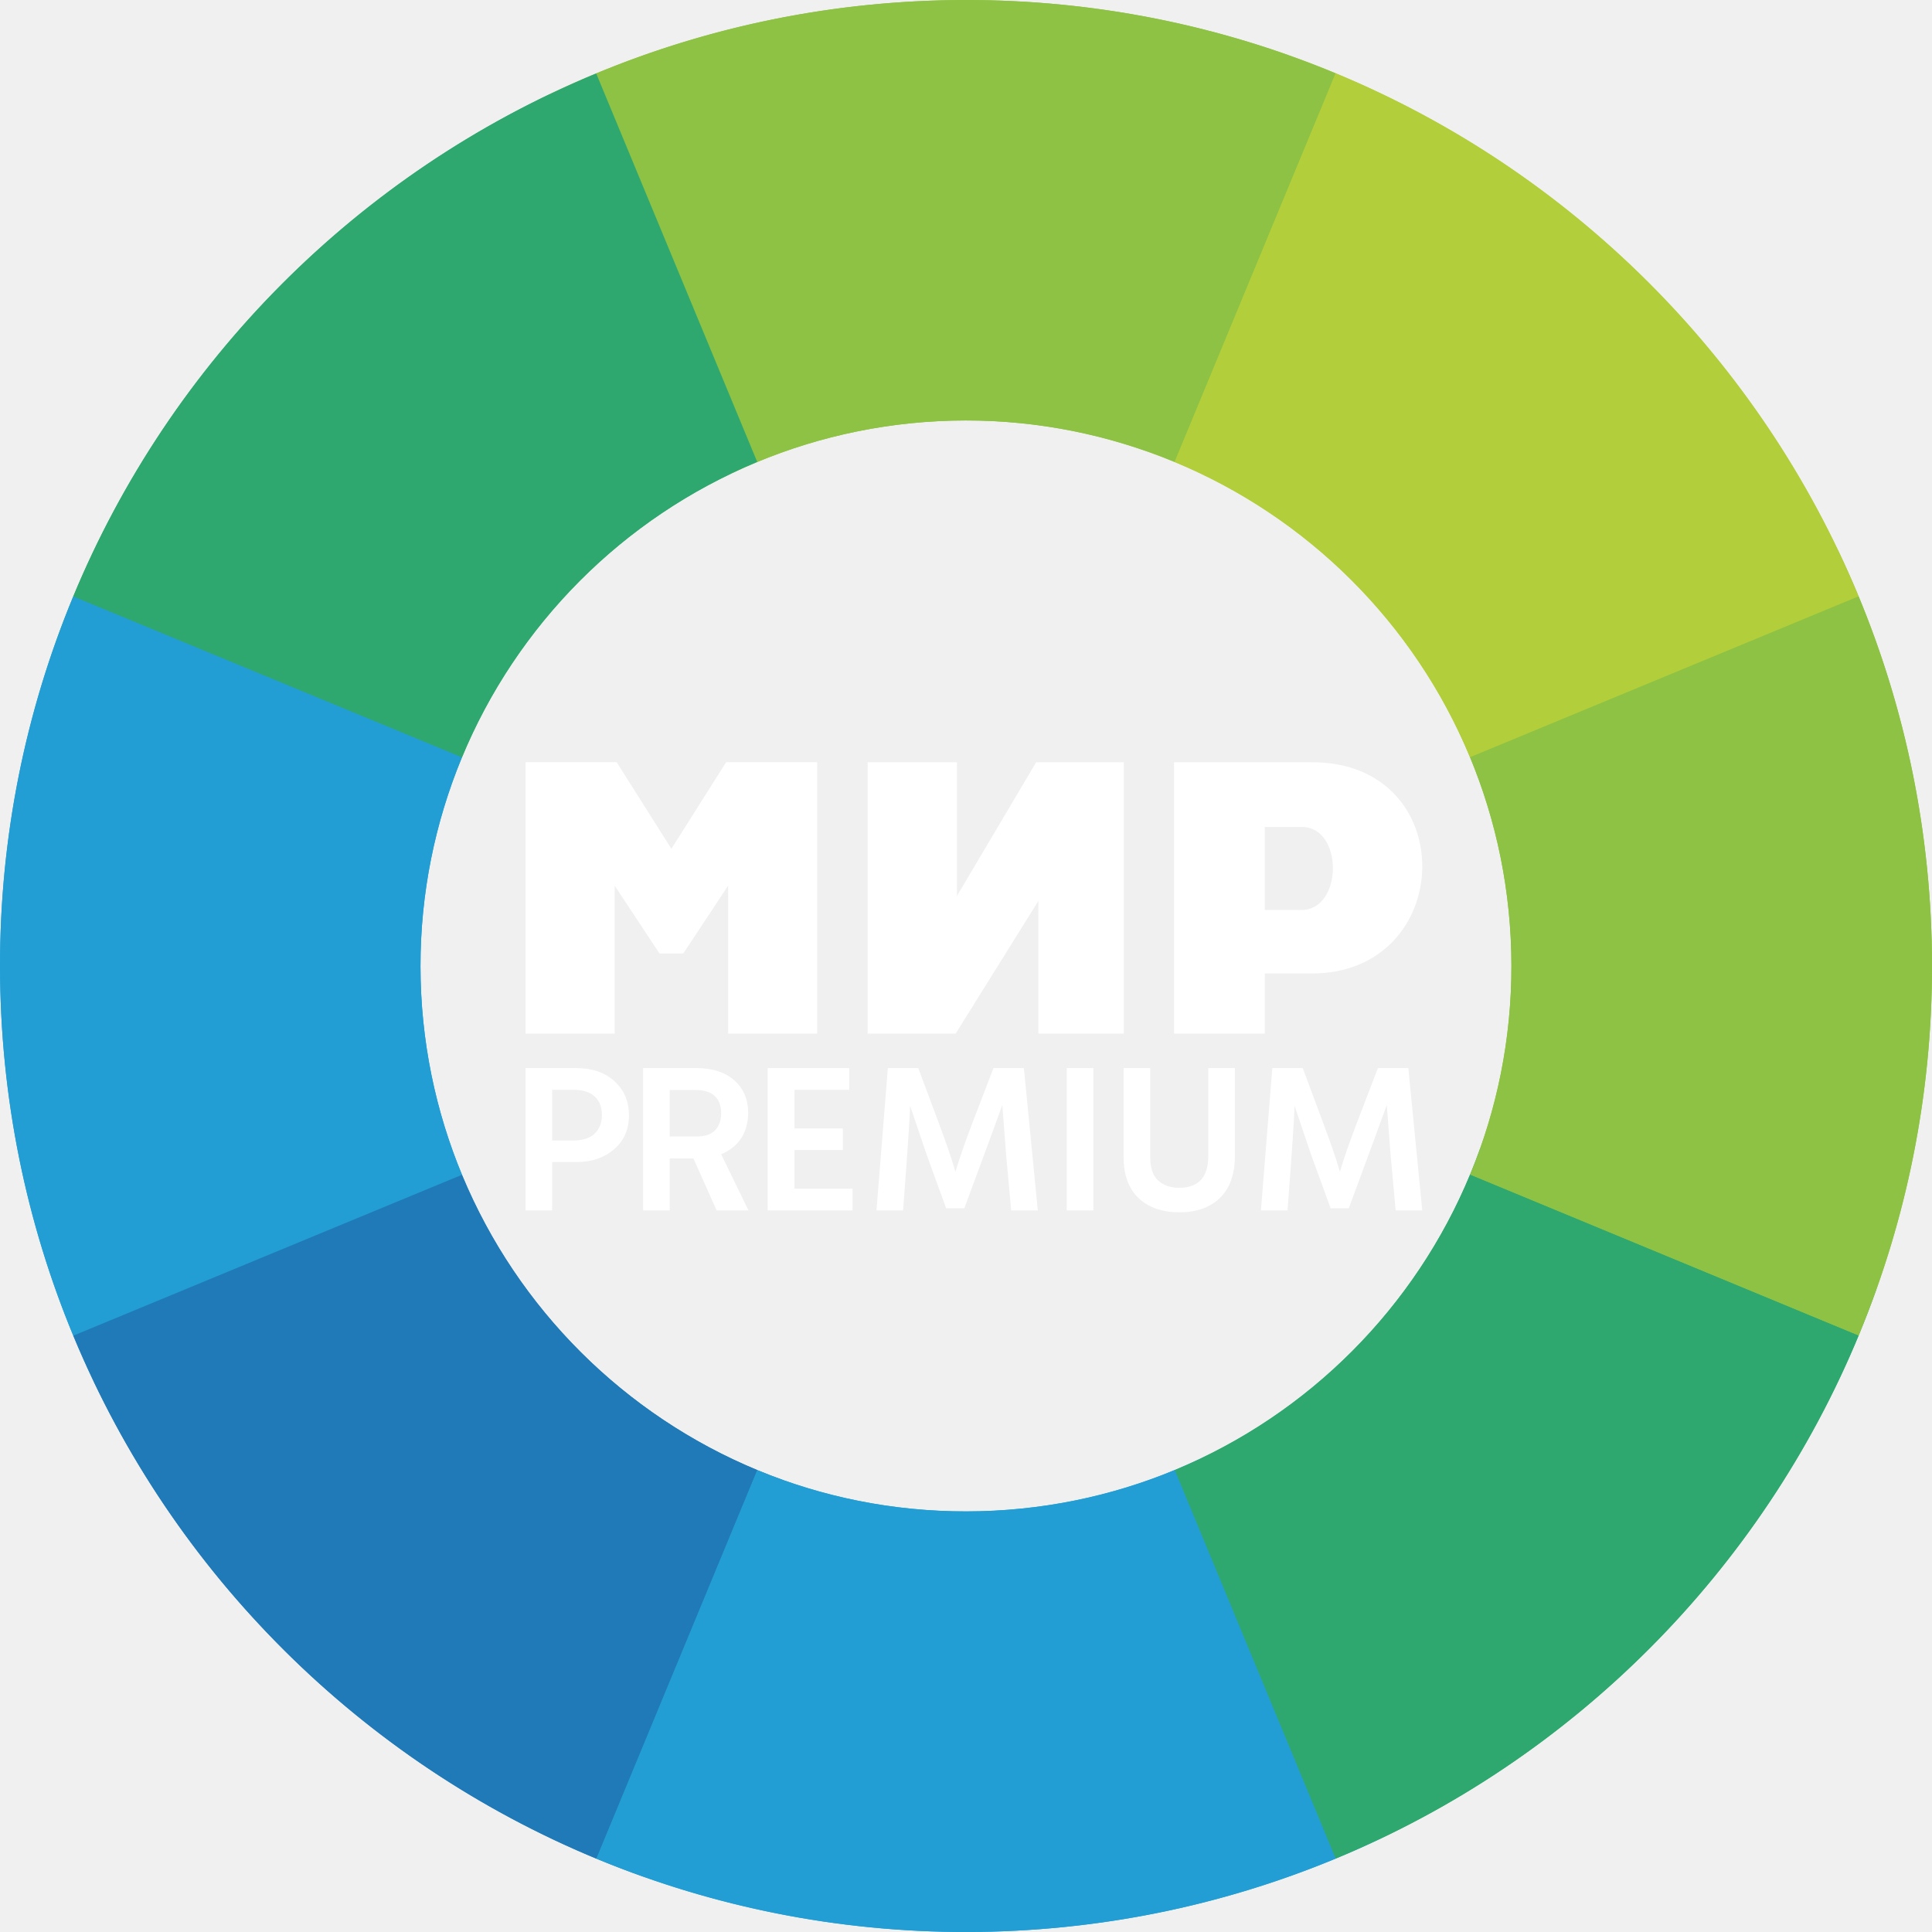
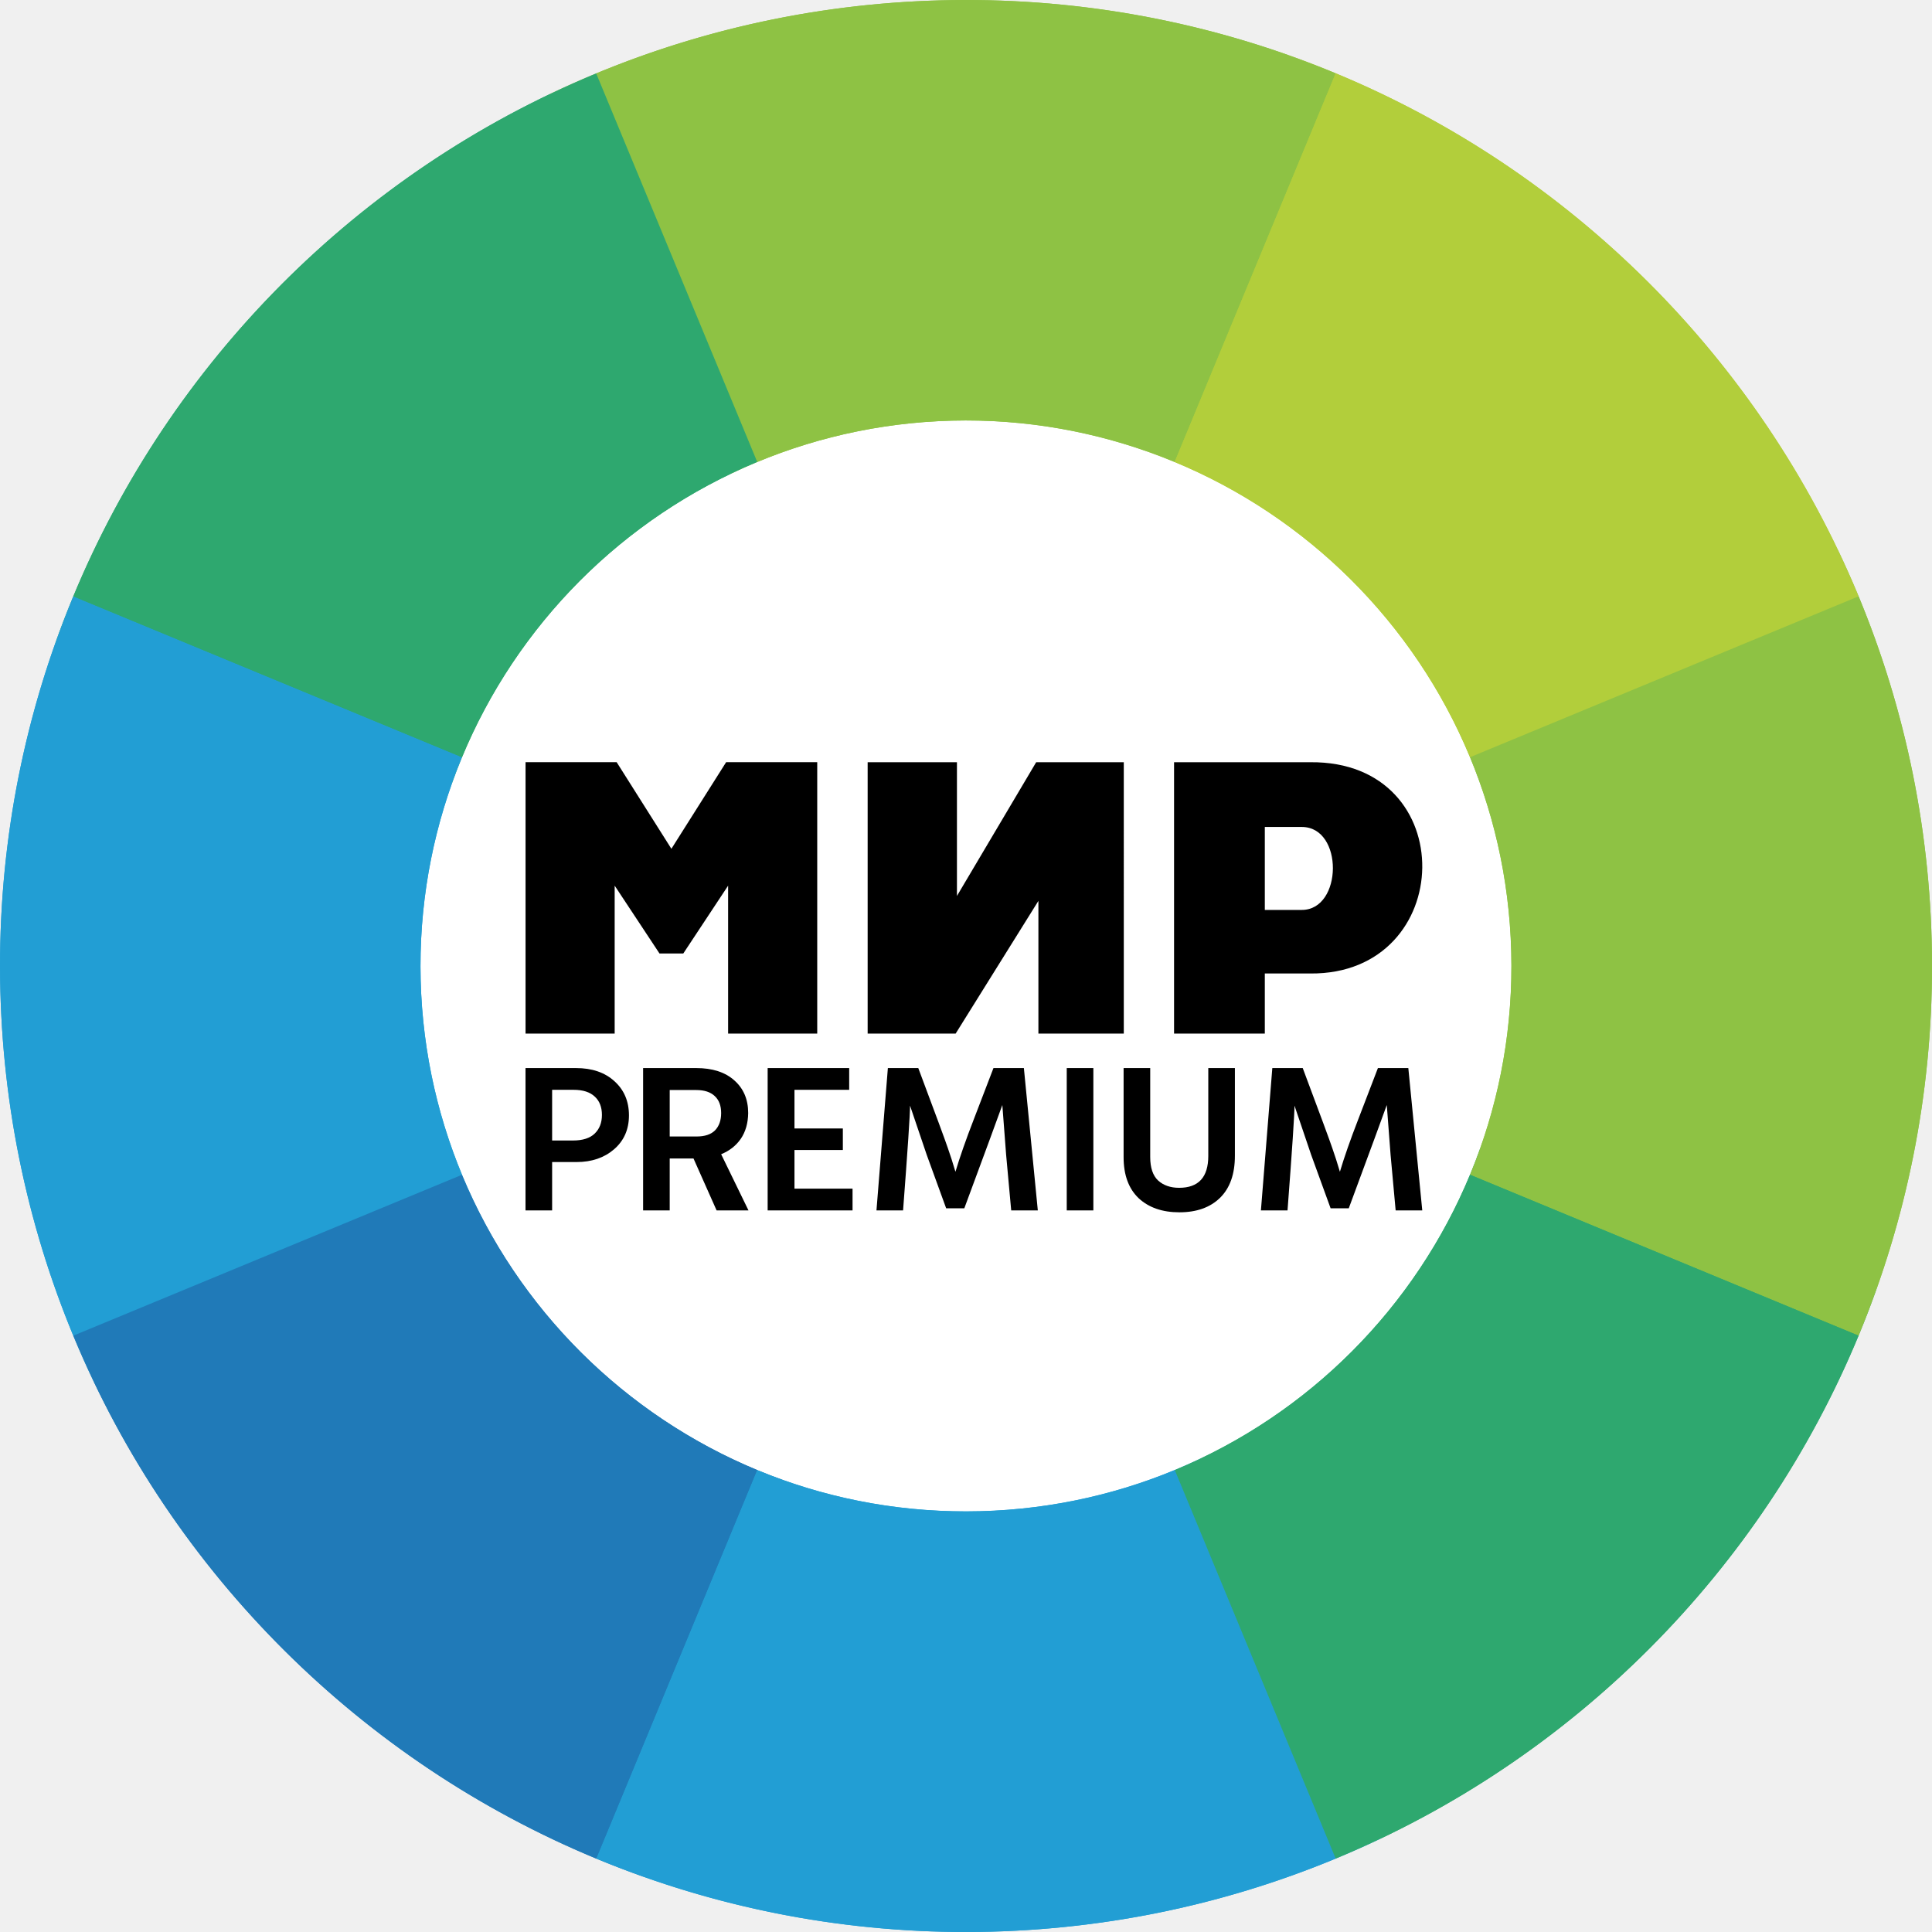
<svg xmlns="http://www.w3.org/2000/svg" id="svg2" width="400" height="400" version="1.1">
+   <circle id="path837" cx="200" cy="200" r="125" fill="#fff" style="paint-order:stroke fill markers" />
  <g id="g3879" transform="matrix(.87597 0 0 .87597 -423.88 -20.608)">
    <g id="g3861" transform="rotate(-3,712.22,251.84)">
      <path id="path3863" d="m712.22 23.531c-30.963 0-60.482 6.177-87.406 17.344l38.062 91.844c15.199-6.301 31.866-9.812 49.344-9.812 17.467 0 34.121 3.518 49.312 9.812l38.062-91.875c-26.914-11.157-56.426-17.312-87.375-17.312z" fill="#8ec244" />
      <path id="path3865" d="m501.22 164.47c-11.158 26.915-17.312 56.425-17.312 87.375s6.154 60.46 17.312 87.375l91.875-38.031c-6.301-15.199-9.812-31.866-9.812-49.344s3.511-34.145 9.812-49.344z" fill="#229ed4" />
      <path id="path3867" d="m923.19 164.47-91.844 38.031c6.301 15.199 9.781 31.866 9.781 49.344s-3.48 34.145-9.781 49.344l91.844 38.031c11.16-26.917 17.344-56.422 17.344-87.375s-6.184-60.458-17.344-87.375z" fill="#8ec244" />
      <path id="path3869" d="m662.84 370.97-38.031 91.844c26.924 11.167 56.443 17.344 87.406 17.344 30.953 0 60.458-6.184 87.375-17.344l-38.031-91.844c-15.199 6.301-31.866 9.781-49.344 9.781-17.488 0-34.169-3.473-49.375-9.781z" fill="#229ed4" />
      <path id="path3871" d="m799.59 40.844-38.062 91.875c31.533 13.065 56.74 38.252 69.812 69.781l91.844-38.031c-23.145-55.824-67.768-100.48-123.59-123.62z" fill="#b2ce3b" />
      <path id="path3873" d="m624.81 40.875c-55.811 23.148-100.45 67.778-123.59 123.59l91.875 38.031c13.068-31.52 38.261-56.713 69.781-69.781z" fill="#2ea86f" />
      <path id="path3875" d="m593.09 301.19-91.875 38.031c23.139 55.815 67.783 100.45 123.59 123.59l38.031-91.844c-31.508-13.071-56.685-38.27-69.75-69.781z" fill="#207ab8" />
      <path id="path3877" d="m831.34 301.19c-13.068 31.52-38.261 56.713-69.781 69.781l38.031 91.844c55.821-23.144 100.45-67.773 123.59-123.59z" fill="#2ea86f" />
    </g>
    <g id="g3851">
      <path id="path3841" d="m712.22 23.531c-30.963 0-60.482 6.177-87.406 17.344l38.062 91.844c15.199-6.301 31.866-9.813 49.344-9.813 17.467 0 34.121 3.518 49.312 9.813l38.062-91.875c-26.914-11.157-56.426-17.312-87.375-17.312z" fill="#8ec244" />
      <path id="path3839" d="m501.22 164.47c-11.158 26.915-17.312 56.425-17.312 87.375s6.154 60.46 17.312 87.375l91.875-38.031c-6.301-15.199-9.812-31.866-9.812-49.344s3.511-34.145 9.812-49.344z" fill="#229ed4" />
      <path id="path3837" d="m923.19 164.47-91.844 38.031c6.301 15.199 9.782 31.866 9.782 49.344s-3.48 34.145-9.782 49.344l91.844 38.031c11.16-26.917 17.344-56.422 17.344-87.375s-6.184-60.458-17.344-87.375z" fill="#8ec244" />
      <path id="path3815" d="m662.84 370.97-38.031 91.844c26.924 11.167 56.443 17.344 87.406 17.344 30.953 0 60.458-6.184 87.375-17.344l-38.031-91.844c-15.199 6.301-31.866 9.781-49.344 9.781-17.488 0-34.169-3.473-49.375-9.781z" fill="#229ed4" />
      <path id="path3849" d="m799.59 40.844-38.062 91.875c31.533 13.065 56.74 38.252 69.812 69.781l91.844-38.031c-23.145-55.824-67.768-100.48-123.59-123.62z" fill="#b2ce3b" />
      <path id="path3847" d="m624.81 40.875c-55.811 23.148-100.45 67.778-123.59 123.59l91.875 38.031c13.068-31.52 38.261-56.713 69.781-69.781z" fill="#2ea86f" />
      <path id="path3845" d="m593.09 301.19-91.875 38.031c23.139 55.815 67.783 100.45 123.59 123.59l38.031-91.844c-31.508-13.071-56.685-38.27-69.75-69.781z" fill="#207ab8" />
      <path id="path3829" d="m831.34 301.19c-13.068 31.52-38.261 56.713-69.781 69.781l38.031 91.844c55.821-23.144 100.45-67.773 123.59-123.59z" fill="#2ea86f" />
    </g>
  </g>
-   <path id="path3924" d="m108.81 157.8v56.198h18.451v-30.632l9.28 14.043h4.927l9.28-14.043v30.632h18.451v-56.198h-18.861l-11.333 17.931-11.333-17.931zm123.86 56.197h-17.679v-27.479l-17.136 27.479h-18.217v-56.185h18.487v27.685l16.403-27.685h18.141zm36.852-42.783h-7.655v17.177h7.655c8.481 0 8.69-17.177 0-17.177zm1.781 30.336h-9.437v12.447h-18.789v-56.185h28.227c31.453-0.304 30.307 43.989 0 43.739z" fill="#fff" stroke-width="1.333" />
-   <g id="g904" transform="matrix(1.0931 0 0 1.0931 361.42 486.11)" fill="#fff">
+   <path id="path3924" d="m108.81 157.8v56.198h18.451v-30.632l9.28 14.043h4.927l9.28-14.043v30.632h18.451v-56.198h-18.861l-11.333 17.931-11.333-17.931zm123.86 56.197h-17.679v-27.479l-17.136 27.479h-18.217v-56.185h18.487v27.685l16.403-27.685h18.141zm36.852-42.783h-7.655v17.177h7.655c8.481 0 8.69-17.177 0-17.177zm1.781 30.336h-9.437v12.447h-18.789v-56.185h28.227c31.453-0.304 30.307 43.989 0 43.739z" stroke-width="1.333" />
+   <g id="g904" transform="matrix(1.0931 0 0 1.0931 361.42 486.11)">
    <path id="path845" d="m-221.99-238.29h-4.072v9.6h3.952c1.84 0 3.213-0.44 4.12-1.32s1.36-2.053 1.36-3.52c0-1.493-0.453-2.653-1.36-3.48-0.907-0.853-2.24-1.28-4-1.28zm0.56 13.68h-4.632v9.16h-5.04v-26.96h9.552c3.04 0 5.467 0.827 7.28 2.48 1.84 1.653 2.76 3.813 2.76 6.48s-0.947 4.813-2.84 6.44c-1.867 1.6-4.227 2.4-7.08 2.4z" />
    <path id="path847-6" d="m-203.79-215.45h-5.04v-26.96h10.062c3.067 0 5.467 0.773 7.2 2.32 1.76 1.547 2.64 3.613 2.64 6.2-0.027 1.92-0.493 3.547-1.4 4.88-0.907 1.307-2.147 2.28-3.72 2.92l5.178 10.64h-6.04l-4.378-9.84h-4.502zm5.022-22.8h-5.022v8.8h5.102c1.547 0 2.707-0.387 3.48-1.16 0.773-0.8 1.16-1.893 1.16-3.28 0-1.413-0.413-2.493-1.24-3.24-0.8-0.747-1.96-1.12-3.48-1.12z" />
    <path id="path849" d="m-169.16-215.45h-16.08v-26.96h15.443v4.12h-10.363v7.32h9.163v4.08h-9.163v7.32h11z" />
    <path id="path851" d="m-159.59-215.45h-5.04l2.16-26.96h5.76q4.92 13.12 5.6 15.16 0.72 2.04 1.44 4.48 1.24-4.16 3.44-9.84l3.76-9.8h5.76l2.64 26.96h-5.04l-0.96-10.52-0.72-9.44q-1.08 3.04-7.2 19.56h-3.44l-3.68-10.12-3.16-9.32q0 2.48-1.32 19.84z" />
    <path id="path853" d="m-123.55-215.45h-5.04v-26.96h5.04z" />
    <path id="path855" d="m-96.741-225.81q0 5.24-2.84 8-2.8 2.72-7.68 2.72-4.84 0-7.72-2.68-2.84-2.72-2.84-7.76v-16.88h5.04v16.84q0 3.08 1.52 4.48 1.52 1.36 3.96 1.36 5.52 0 5.52-6.04v-16.64h5.04z" />
    <path id="path857" d="m-86.773-215.45h-5.04l2.16-26.96h5.76q4.92 13.12 5.6 15.16 0.72 2.04 1.44 4.48 1.24-4.16 3.44-9.84l3.76-9.8h5.76l2.64 26.96h-5.04l-0.96-10.52-0.72-9.44q-1.08 3.04-7.2 19.56h-3.44l-3.68-10.12-3.16-9.32q0 2.48-1.32 19.84z" />
  </g>
</svg>
